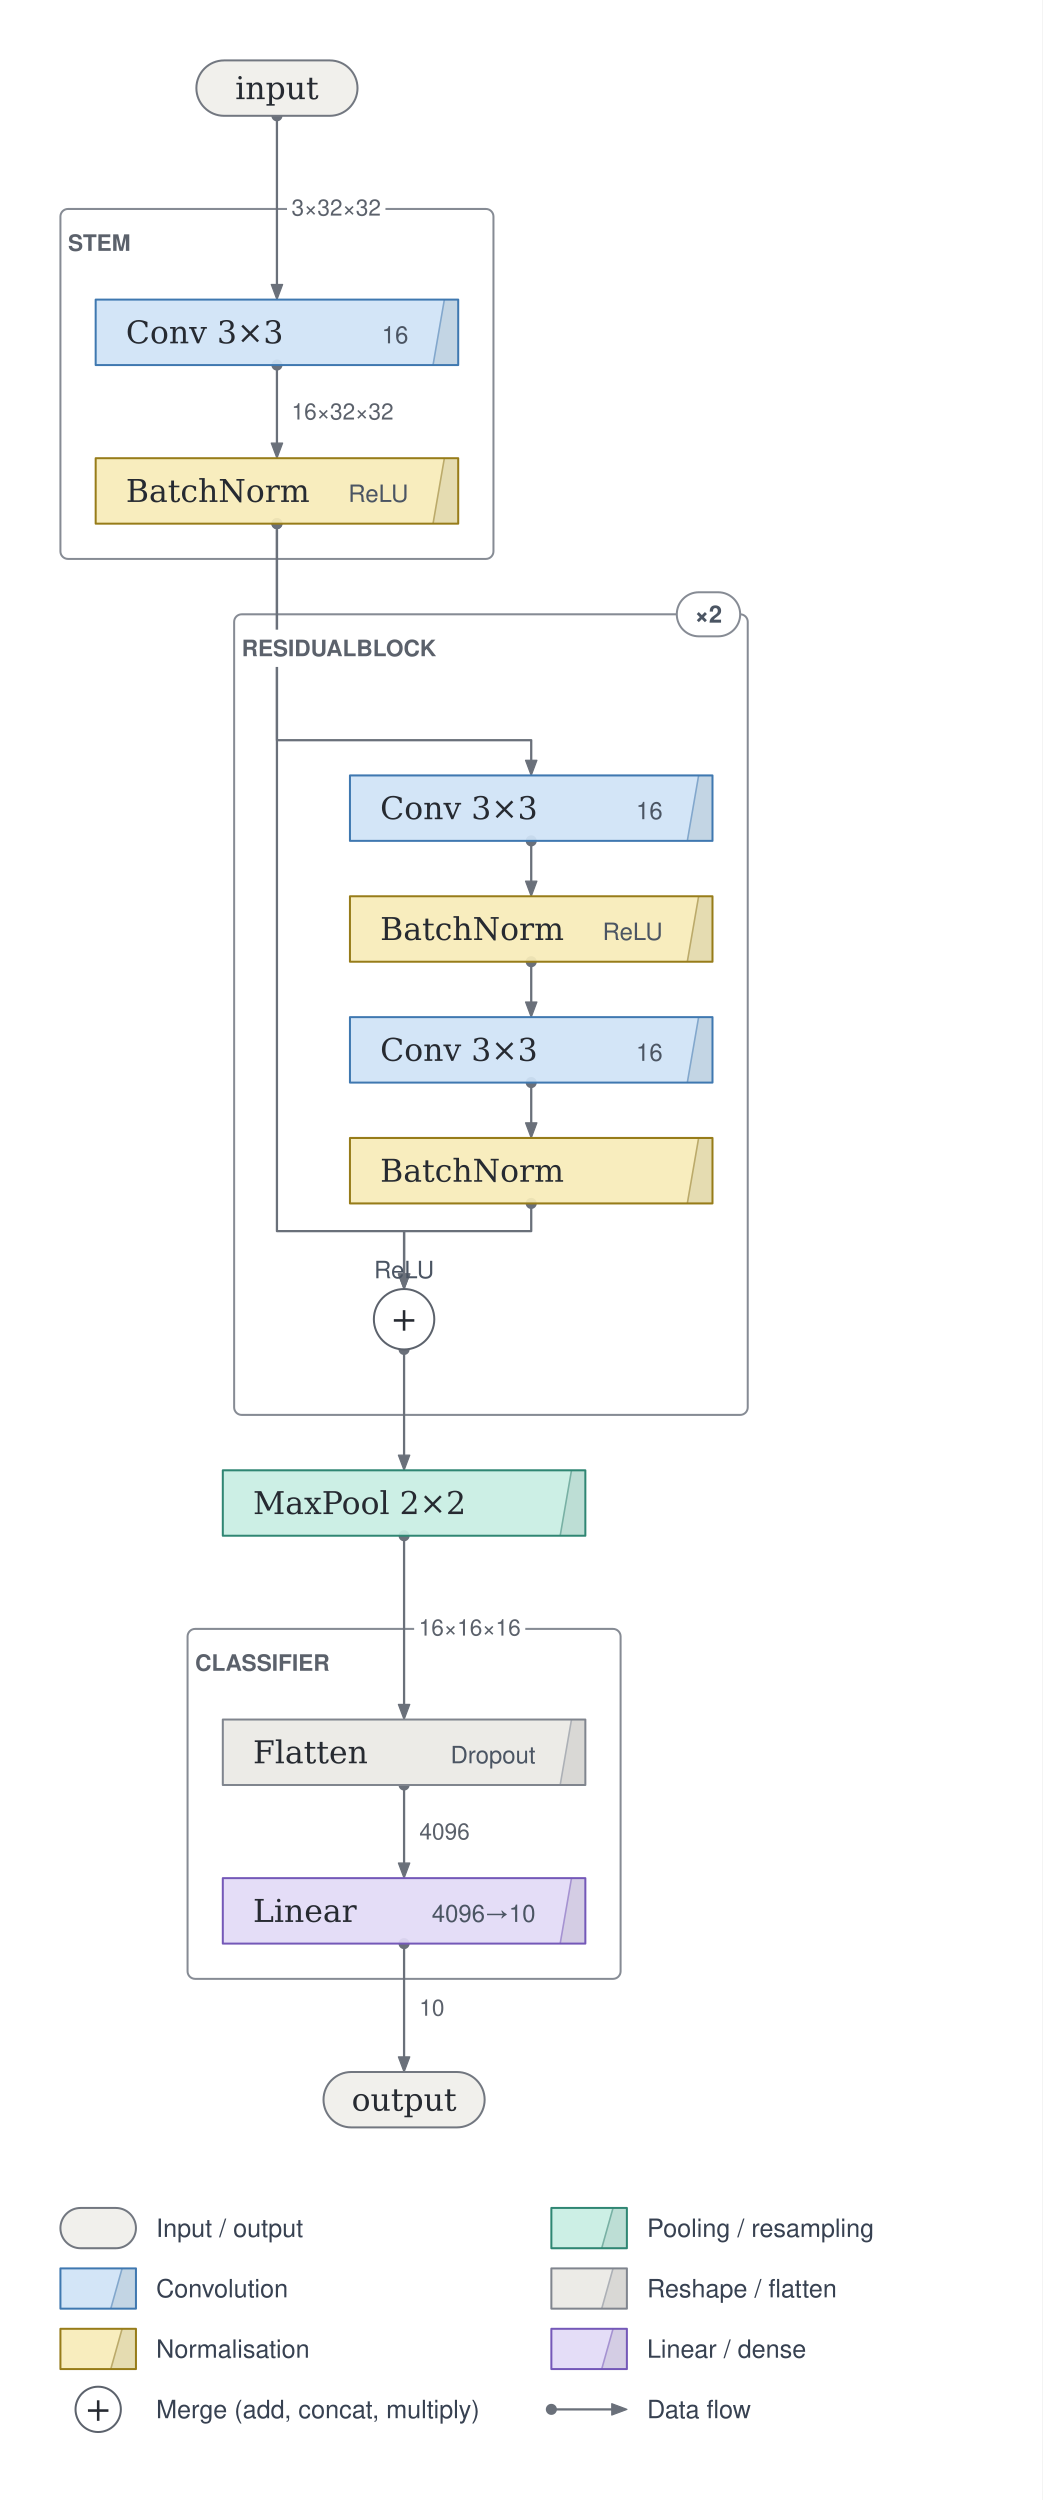
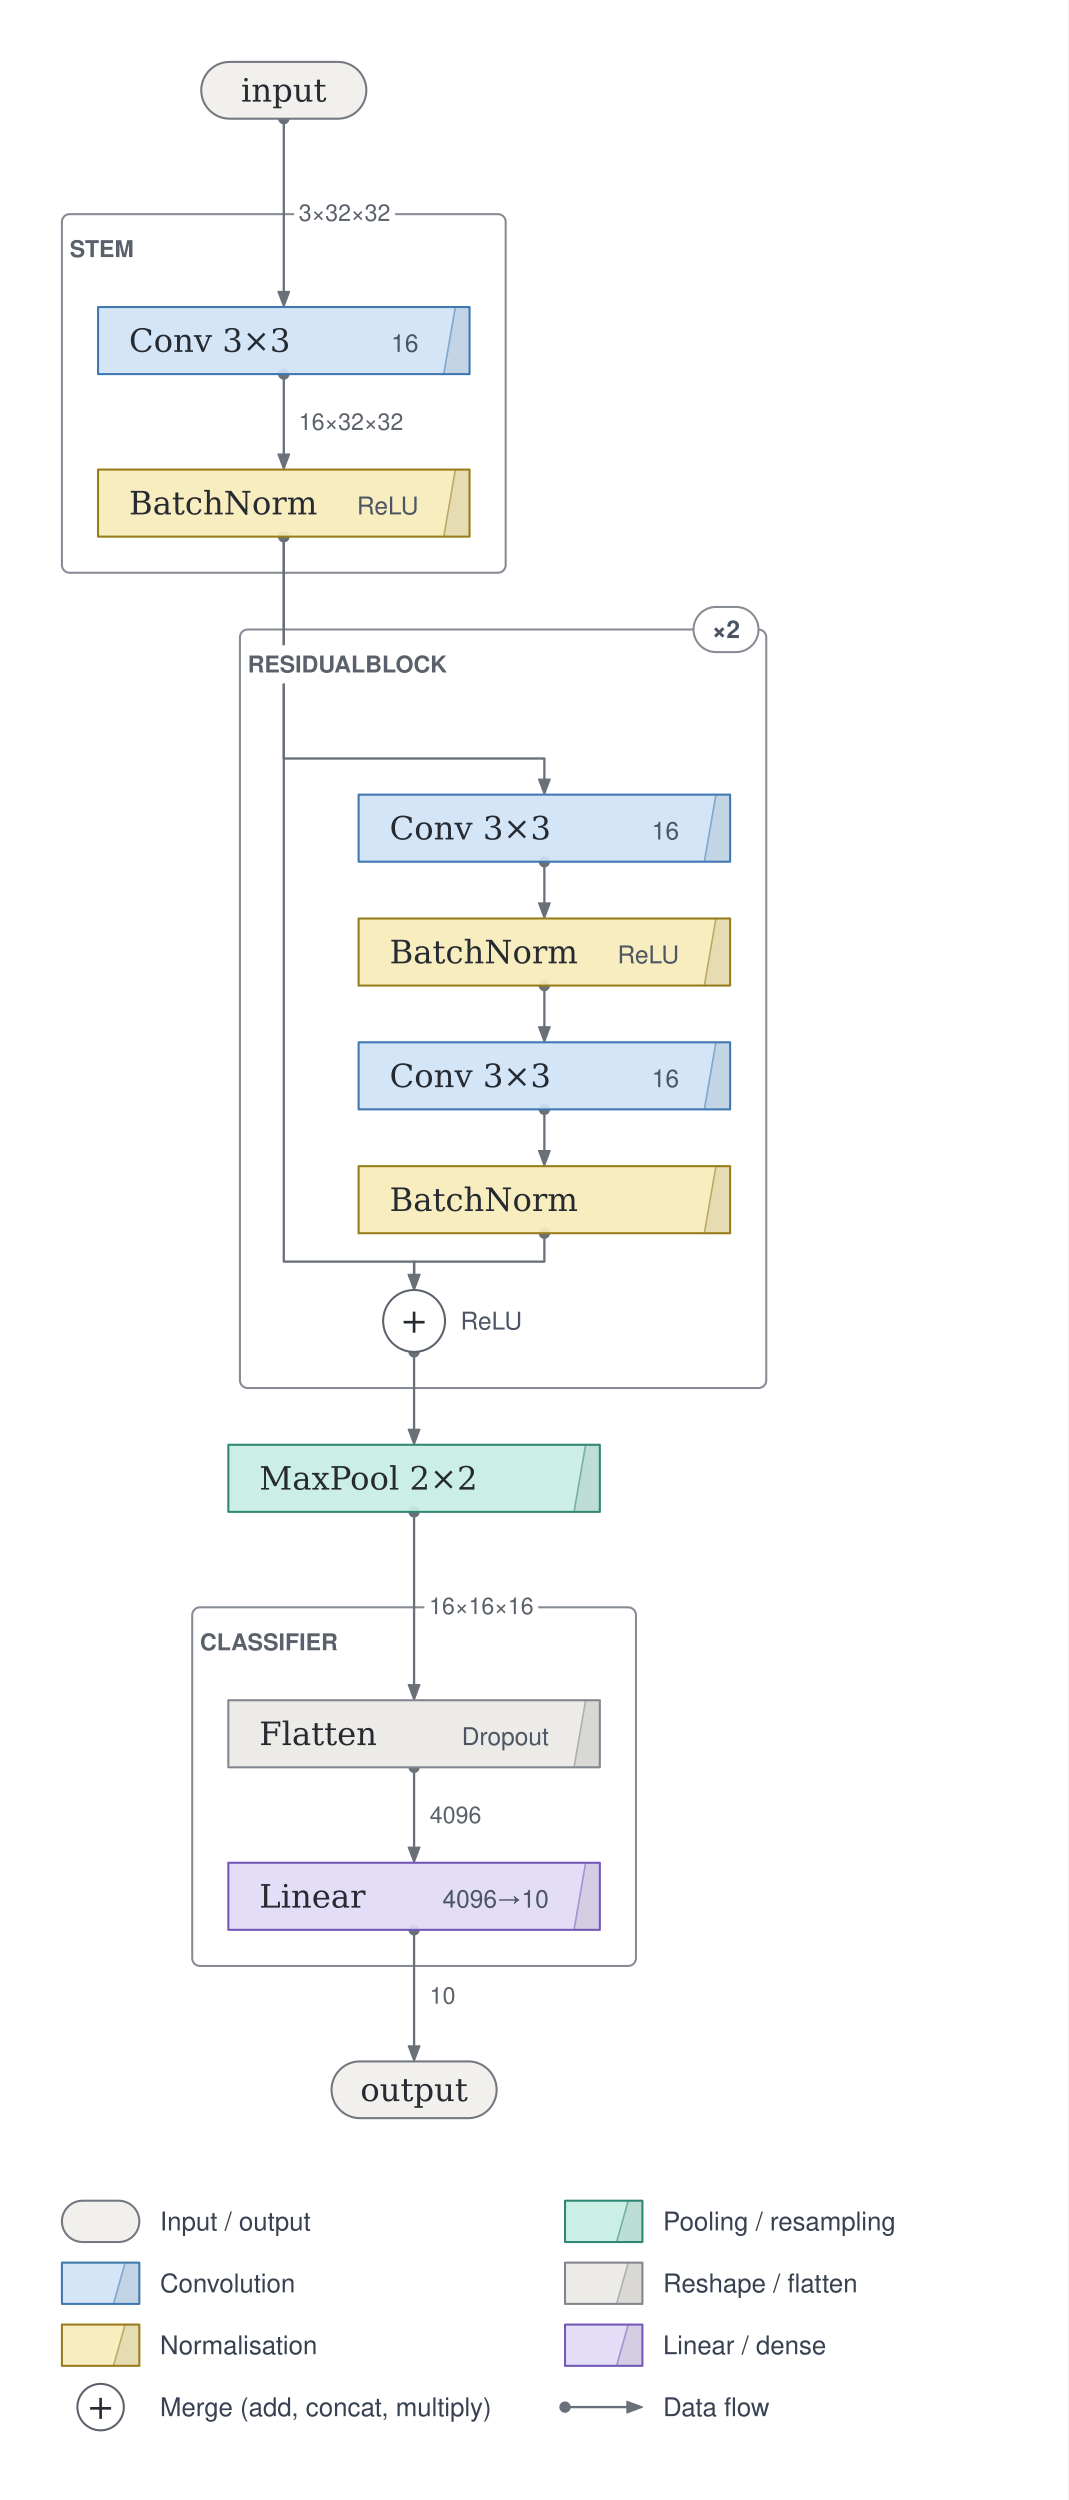
- <svg xmlns="http://www.w3.org/2000/svg" width="414" height="993" viewBox="0 0 414 993" role="img">
-   <rect x="0" y="0" width="414" height="993" fill="#ffffff" />
+ <svg xmlns="http://www.w3.org/2000/svg" width="414" height="969" viewBox="0 0 414 969" role="img">
+   <rect x="0" y="0" width="414" height="969" fill="#ffffff" />
  <g class="tg-groups">
    <g class="tg-group" data-id="stem">
      <rect x="24" y="83" width="172" height="139" rx="3" fill="#ffffff" fill-opacity="0" stroke="#868b94" stroke-width="0.8" stroke-linejoin="round" />
    </g>
    <g class="tg-group" data-id="blocks.0">
-       <rect x="93" y="244" width="204" height="318" rx="3" fill="#ffffff" fill-opacity="0" stroke="#868b94" stroke-width="0.8" stroke-linejoin="round" />
+       <rect x="93" y="244" width="204" height="294" rx="3" fill="#ffffff" fill-opacity="0" stroke="#868b94" stroke-width="0.8" stroke-linejoin="round" />
    </g>
    <g class="tg-group" data-id="classifier">
-       <rect x="74.5" y="647" width="172" height="139" rx="3" fill="#ffffff" fill-opacity="0" stroke="#868b94" stroke-width="0.8" stroke-linejoin="round" />
+       <rect x="74.5" y="623" width="172" height="139" rx="3" fill="#ffffff" fill-opacity="0" stroke="#868b94" stroke-width="0.8" stroke-linejoin="round" />
    </g>
  </g>
  <g class="tg-edges">
    <g class="tg-edge tg-edge-data">
      <polyline points="110,145 110,176.6" fill="none" stroke="#6a707a" stroke-width="0.9" stroke-linejoin="round" />
      <polygon points="110,182 107.75,176 112.25,176" fill="#6a707a" stroke="#6a707a" stroke-width="0.5" stroke-linejoin="round" />
      <circle cx="110" cy="145" r="2.2" fill="#6a707a" />
    </g>
    <g class="tg-edge tg-edge-data">
      <polyline points="211,334 211,350.6" fill="none" stroke="#6a707a" stroke-width="0.9" stroke-linejoin="round" />
      <polygon points="211,356 208.75,350 213.25,350" fill="#6a707a" stroke="#6a707a" stroke-width="0.5" stroke-linejoin="round" />
      <circle cx="211" cy="334" r="2.2" fill="#6a707a" />
    </g>
    <g class="tg-edge tg-edge-data">
      <polyline points="211,382 211,398.6" fill="none" stroke="#6a707a" stroke-width="0.9" stroke-linejoin="round" />
      <polygon points="211,404 208.75,398 213.25,398" fill="#6a707a" stroke="#6a707a" stroke-width="0.5" stroke-linejoin="round" />
      <circle cx="211" cy="382" r="2.2" fill="#6a707a" />
    </g>
    <g class="tg-edge tg-edge-data">
      <polyline points="211,430 211,446.6" fill="none" stroke="#6a707a" stroke-width="0.9" stroke-linejoin="round" />
      <polygon points="211,452 208.75,446 213.25,446" fill="#6a707a" stroke="#6a707a" stroke-width="0.5" stroke-linejoin="round" />
      <circle cx="211" cy="430" r="2.2" fill="#6a707a" />
    </g>
    <g class="tg-edge tg-edge-data">
-       <polyline points="211,478 211,489 160.5,489 160.5,506.6" fill="none" stroke="#6a707a" stroke-width="0.9" stroke-linejoin="round" />
-       <polygon points="160.5,512 158.25,506 162.75,506" fill="#6a707a" stroke="#6a707a" stroke-width="0.5" stroke-linejoin="round" />
+       <polyline points="211,478 211,489 160.5,489 160.5,494.6" fill="none" stroke="#6a707a" stroke-width="0.9" stroke-linejoin="round" />
+       <polygon points="160.5,500 158.25,494 162.75,494" fill="#6a707a" stroke="#6a707a" stroke-width="0.5" stroke-linejoin="round" />
      <circle cx="211" cy="478" r="2.2" fill="#6a707a" />
    </g>
    <g class="tg-edge tg-edge-data">
-       <polyline points="160.5,709 160.5,740.6" fill="none" stroke="#6a707a" stroke-width="0.9" stroke-linejoin="round" />
-       <polygon points="160.5,746 158.25,740 162.75,740" fill="#6a707a" stroke="#6a707a" stroke-width="0.5" stroke-linejoin="round" />
-       <circle cx="160.5" cy="709" r="2.2" fill="#6a707a" />
+       <polyline points="160.5,685 160.5,716.6" fill="none" stroke="#6a707a" stroke-width="0.9" stroke-linejoin="round" />
+       <polygon points="160.5,722 158.25,716 162.75,716" fill="#6a707a" stroke="#6a707a" stroke-width="0.5" stroke-linejoin="round" />
+       <circle cx="160.5" cy="685" r="2.2" fill="#6a707a" />
    </g>
    <g class="tg-edge tg-edge-data">
      <polyline points="110,46 110,113.6" fill="none" stroke="#6a707a" stroke-width="0.9" stroke-linejoin="round" />
      <polygon points="110,119 107.75,113 112.25,113" fill="#6a707a" stroke="#6a707a" stroke-width="0.5" stroke-linejoin="round" />
      <circle cx="110" cy="46" r="2.2" fill="#6a707a" />
    </g>
    <g class="tg-edge tg-edge-data">
      <polyline points="110,208 110,294 211,294 211,302.6" fill="none" stroke="#6a707a" stroke-width="0.9" stroke-linejoin="round" />
      <polygon points="211,308 208.75,302 213.25,302" fill="#6a707a" stroke="#6a707a" stroke-width="0.5" stroke-linejoin="round" />
      <circle cx="110" cy="208" r="2.2" fill="#6a707a" />
    </g>
    <g class="tg-edge tg-edge-data">
-       <polyline points="110,208 110,489 160.5,489 160.5,506.6" fill="none" stroke="#6a707a" stroke-width="0.9" stroke-linejoin="round" />
-       <polygon points="160.5,512 158.25,506 162.75,506" fill="#6a707a" stroke="#6a707a" stroke-width="0.5" stroke-linejoin="round" />
+       <polyline points="110,208 110,489 160.5,489 160.5,494.6" fill="none" stroke="#6a707a" stroke-width="0.9" stroke-linejoin="round" />
+       <polygon points="160.5,500 158.25,494 162.75,494" fill="#6a707a" stroke="#6a707a" stroke-width="0.5" stroke-linejoin="round" />
      <circle cx="110" cy="208" r="2.2" fill="#6a707a" />
    </g>
    <g class="tg-edge tg-edge-data">
-       <polyline points="160.5,536 160.5,548 160.5,562 160.5,578.6" fill="none" stroke="#6a707a" stroke-width="0.9" stroke-linejoin="round" />
-       <polygon points="160.5,584 158.25,578 162.75,578" fill="#6a707a" stroke="#6a707a" stroke-width="0.5" stroke-linejoin="round" />
-       <circle cx="160.5" cy="536" r="2.2" fill="#6a707a" />
-     </g>
-     <g class="tg-edge tg-edge-data">
-       <polyline points="160.5,610 160.5,677.6" fill="none" stroke="#6a707a" stroke-width="0.9" stroke-linejoin="round" />
-       <polygon points="160.5,683 158.25,677 162.75,677" fill="#6a707a" stroke="#6a707a" stroke-width="0.5" stroke-linejoin="round" />
-       <circle cx="160.5" cy="610" r="2.2" fill="#6a707a" />
-     </g>
-     <g class="tg-edge tg-edge-data">
-       <polyline points="160.5,772 160.5,817.6" fill="none" stroke="#6a707a" stroke-width="0.9" stroke-linejoin="round" />
-       <polygon points="160.5,823 158.25,817 162.75,817" fill="#6a707a" stroke="#6a707a" stroke-width="0.5" stroke-linejoin="round" />
-       <circle cx="160.5" cy="772" r="2.2" fill="#6a707a" />
-     </g>
-     <g class="tg-edge tg-edge-data">
-       <polyline points="219,957 243.6,957" fill="none" stroke="#6a707a" stroke-width="0.9" stroke-linejoin="round" />
-       <polygon points="249,957 243,959.25 243,954.75" fill="#6a707a" stroke="#6a707a" stroke-width="0.5" stroke-linejoin="round" />
-       <circle cx="219" cy="957" r="2.2" fill="#6a707a" />
+       <polyline points="160.5,524 160.5,538 160.5,554.6" fill="none" stroke="#6a707a" stroke-width="0.9" stroke-linejoin="round" />
+       <polygon points="160.5,560 158.25,554 162.75,554" fill="#6a707a" stroke="#6a707a" stroke-width="0.5" stroke-linejoin="round" />
+       <circle cx="160.5" cy="524" r="2.2" fill="#6a707a" />
+     </g>
+     <g class="tg-edge tg-edge-data">
+       <polyline points="160.5,586 160.5,653.6" fill="none" stroke="#6a707a" stroke-width="0.9" stroke-linejoin="round" />
+       <polygon points="160.5,659 158.25,653 162.75,653" fill="#6a707a" stroke="#6a707a" stroke-width="0.5" stroke-linejoin="round" />
+       <circle cx="160.5" cy="586" r="2.2" fill="#6a707a" />
+     </g>
+     <g class="tg-edge tg-edge-data">
+       <polyline points="160.5,748 160.5,793.6" fill="none" stroke="#6a707a" stroke-width="0.9" stroke-linejoin="round" />
+       <polygon points="160.5,799 158.25,793 162.75,793" fill="#6a707a" stroke="#6a707a" stroke-width="0.5" stroke-linejoin="round" />
+       <circle cx="160.5" cy="748" r="2.2" fill="#6a707a" />
+     </g>
+     <g class="tg-edge tg-edge-data">
+       <polyline points="219,933 243.6,933" fill="none" stroke="#6a707a" stroke-width="0.9" stroke-linejoin="round" />
+       <polygon points="249,933 243,935.25 243,930.75" fill="#6a707a" stroke="#6a707a" stroke-width="0.5" stroke-linejoin="round" />
+       <circle cx="219" cy="933" r="2.2" fill="#6a707a" />
    </g>
  </g>
  <g class="tg-nodes">
    <g class="tg-node tg-io" data-id="n0">
      <rect x="78" y="24" width="64" height="22" rx="11" fill="#f1f0ec" stroke="#727780" stroke-width="0.8" stroke-linejoin="round" />
      <text x="110" y="39.38" font-family="'Source Serif 4', 'Source Serif Pro', 'Georgia', 'Libertinus Serif', 'DejaVu Serif', serif" font-size="12.5" text-anchor="middle" fill="#262a31">input</text>
    </g>
    <g class="tg-node tg-conv" data-id="n1">
      <polygon points="38,119 176.5,119 172,145 38,145" fill="#cfe3f6" fill-opacity="0.92" />
      <polygon points="176.5,119 182,119 182,145 172,145" fill="#bed1e2" fill-opacity="0.92" />
      <polyline points="176.5,119 172,145" fill="none" stroke="#82a7cc" stroke-width="0.64" stroke-linejoin="round" />
      <rect x="38" y="119" width="144" height="26" fill="none" stroke="#3f78b0" stroke-width="0.8" stroke-linejoin="round" />
      <text x="50" y="136.38" font-family="'Source Serif 4', 'Source Serif Pro', 'Georgia', 'Libertinus Serif', 'DejaVu Serif', serif" font-size="12.5" fill="#262a31">Conv 3×3</text>
      <text x="162.2" y="136.38" font-family="'Avenir Next', 'Helvetica Neue', 'Helvetica', 'Arial', 'DejaVu Sans', sans-serif" font-size="9.5" text-anchor="end" fill="#4b5563">16</text>
    </g>
    <g class="tg-node tg-norm" data-id="n2">
      <polygon points="38,182 176.5,182 172,208 38,208" fill="#f7ecb9" fill-opacity="0.92" />
      <polygon points="176.5,182 182,182 182,208 172,208" fill="#e3d9aa" fill-opacity="0.92" />
      <polyline points="176.5,182 172,208" fill="none" stroke="#bbaa6a" stroke-width="0.64" stroke-linejoin="round" />
      <rect x="38" y="182" width="144" height="26" fill="none" stroke="#977c19" stroke-width="0.8" stroke-linejoin="round" />
      <text x="50" y="199.38" font-family="'Source Serif 4', 'Source Serif Pro', 'Georgia', 'Libertinus Serif', 'DejaVu Serif', serif" font-size="12.5" fill="#262a31">BatchNorm</text>
      <text x="162.2" y="199.38" font-family="'Avenir Next', 'Helvetica Neue', 'Helvetica', 'Arial', 'DejaVu Sans', sans-serif" font-size="9.5" text-anchor="end" fill="#4b5563">ReLU</text>
    </g>
    <g class="tg-node tg-conv" data-id="n4">
      <polygon points="139,308 277.5,308 273,334 139,334" fill="#cfe3f6" fill-opacity="0.92" />
      <polygon points="277.5,308 283,308 283,334 273,334" fill="#bed1e2" fill-opacity="0.92" />
      <polyline points="277.5,308 273,334" fill="none" stroke="#82a7cc" stroke-width="0.64" stroke-linejoin="round" />
      <rect x="139" y="308" width="144" height="26" fill="none" stroke="#3f78b0" stroke-width="0.8" stroke-linejoin="round" />
      <text x="151" y="325.38" font-family="'Source Serif 4', 'Source Serif Pro', 'Georgia', 'Libertinus Serif', 'DejaVu Serif', serif" font-size="12.5" fill="#262a31">Conv 3×3</text>
      <text x="263.2" y="325.38" font-family="'Avenir Next', 'Helvetica Neue', 'Helvetica', 'Arial', 'DejaVu Sans', sans-serif" font-size="9.5" text-anchor="end" fill="#4b5563">16</text>
    </g>
    <g class="tg-node tg-norm" data-id="n5">
      <polygon points="139,356 277.5,356 273,382 139,382" fill="#f7ecb9" fill-opacity="0.92" />
      <polygon points="277.5,356 283,356 283,382 273,382" fill="#e3d9aa" fill-opacity="0.92" />
      <polyline points="277.5,356 273,382" fill="none" stroke="#bbaa6a" stroke-width="0.64" stroke-linejoin="round" />
      <rect x="139" y="356" width="144" height="26" fill="none" stroke="#977c19" stroke-width="0.8" stroke-linejoin="round" />
      <text x="151" y="373.38" font-family="'Source Serif 4', 'Source Serif Pro', 'Georgia', 'Libertinus Serif', 'DejaVu Serif', serif" font-size="12.5" fill="#262a31">BatchNorm</text>
      <text x="263.2" y="373.38" font-family="'Avenir Next', 'Helvetica Neue', 'Helvetica', 'Arial', 'DejaVu Sans', sans-serif" font-size="9.5" text-anchor="end" fill="#4b5563">ReLU</text>
    </g>
    <g class="tg-node tg-conv" data-id="n7">
      <polygon points="139,404 277.5,404 273,430 139,430" fill="#cfe3f6" fill-opacity="0.92" />
      <polygon points="277.5,404 283,404 283,430 273,430" fill="#bed1e2" fill-opacity="0.92" />
      <polyline points="277.5,404 273,430" fill="none" stroke="#82a7cc" stroke-width="0.64" stroke-linejoin="round" />
      <rect x="139" y="404" width="144" height="26" fill="none" stroke="#3f78b0" stroke-width="0.8" stroke-linejoin="round" />
      <text x="151" y="421.38" font-family="'Source Serif 4', 'Source Serif Pro', 'Georgia', 'Libertinus Serif', 'DejaVu Serif', serif" font-size="12.5" fill="#262a31">Conv 3×3</text>
      <text x="263.2" y="421.38" font-family="'Avenir Next', 'Helvetica Neue', 'Helvetica', 'Arial', 'DejaVu Sans', sans-serif" font-size="9.5" text-anchor="end" fill="#4b5563">16</text>
    </g>
    <g class="tg-node tg-norm" data-id="n8">
      <polygon points="139,452 277.5,452 273,478 139,478" fill="#f7ecb9" fill-opacity="0.92" />
      <polygon points="277.5,452 283,452 283,478 273,478" fill="#e3d9aa" fill-opacity="0.92" />
      <polyline points="277.5,452 273,478" fill="none" stroke="#bbaa6a" stroke-width="0.64" stroke-linejoin="round" />
      <rect x="139" y="452" width="144" height="26" fill="none" stroke="#977c19" stroke-width="0.8" stroke-linejoin="round" />
      <text x="151" y="469.38" font-family="'Source Serif 4', 'Source Serif Pro', 'Georgia', 'Libertinus Serif', 'DejaVu Serif', serif" font-size="12.5" fill="#262a31">BatchNorm</text>
    </g>
    <g class="tg-node tg-merge" data-id="n9">
-       <circle cx="160.5" cy="524" r="12" fill="#ffffff" stroke="#5c626c" stroke-width="0.8" stroke-linejoin="round" />
-       <text x="160.5" y="528.55" font-family="'Source Serif 4', 'Source Serif Pro', 'Georgia', 'Libertinus Serif', 'DejaVu Serif', serif" font-size="13" text-anchor="middle" fill="#262a31">+</text>
-       <text x="160.5" y="507.72" font-family="'Avenir Next', 'Helvetica Neue', 'Helvetica', 'Arial', 'DejaVu Sans', sans-serif" font-size="9.5" text-anchor="middle" fill="#4b5563">ReLU</text>
+       <circle cx="160.5" cy="512" r="12" fill="#ffffff" stroke="#5c626c" stroke-width="0.8" stroke-linejoin="round" />
+       <text x="160.5" y="516.55" font-family="'Source Serif 4', 'Source Serif Pro', 'Georgia', 'Libertinus Serif', 'DejaVu Serif', serif" font-size="13" text-anchor="middle" fill="#262a31">+</text>
+       <text x="178.5" y="515.33" font-family="'Avenir Next', 'Helvetica Neue', 'Helvetica', 'Arial', 'DejaVu Sans', sans-serif" font-size="9.5" fill="#4b5563">ReLU</text>
    </g>
    <g class="tg-node tg-resample" data-id="n18">
-       <polygon points="88.5,584 227,584 222.5,610 88.5,610" fill="#c8eee3" fill-opacity="0.92" />
-       <polygon points="227,584 232.5,584 232.5,610 222.5,610" fill="#b8dbd1" fill-opacity="0.92" />
-       <polyline points="227,584 222.5,610" fill="none" stroke="#78b0a4" stroke-width="0.64" stroke-linejoin="round" />
-       <rect x="88.5" y="584" width="144" height="26" fill="none" stroke="#2f8673" stroke-width="0.8" stroke-linejoin="round" />
-       <text x="100.5" y="601.38" font-family="'Source Serif 4', 'Source Serif Pro', 'Georgia', 'Libertinus Serif', 'DejaVu Serif', serif" font-size="12.5" fill="#262a31">MaxPool 2×2</text>
+       <polygon points="88.5,560 227,560 222.5,586 88.5,586" fill="#c8eee3" fill-opacity="0.92" />
+       <polygon points="227,560 232.5,560 232.5,586 222.5,586" fill="#b8dbd1" fill-opacity="0.92" />
+       <polyline points="227,560 222.5,586" fill="none" stroke="#78b0a4" stroke-width="0.64" stroke-linejoin="round" />
+       <rect x="88.5" y="560" width="144" height="26" fill="none" stroke="#2f8673" stroke-width="0.8" stroke-linejoin="round" />
+       <text x="100.5" y="577.38" font-family="'Source Serif 4', 'Source Serif Pro', 'Georgia', 'Libertinus Serif', 'DejaVu Serif', serif" font-size="12.5" fill="#262a31">MaxPool 2×2</text>
    </g>
    <g class="tg-node tg-reshape" data-id="n19">
-       <polygon points="88.5,683 227,683 222.5,709 88.5,709" fill="#ecebe7" />
-       <polygon points="227,683 232.5,683 232.5,709 222.5,709" fill="#d9d8d5" />
-       <polyline points="227,683 222.5,709" fill="none" stroke="#acb0b6" stroke-width="0.64" stroke-linejoin="round" />
-       <rect x="88.5" y="683" width="144" height="26" fill="none" stroke="#80858e" stroke-width="0.8" stroke-linejoin="round" />
-       <text x="100.5" y="700.38" font-family="'Source Serif 4', 'Source Serif Pro', 'Georgia', 'Libertinus Serif', 'DejaVu Serif', serif" font-size="12.5" fill="#262a31">Flatten</text>
-       <text x="212.7" y="700.38" font-family="'Avenir Next', 'Helvetica Neue', 'Helvetica', 'Arial', 'DejaVu Sans', sans-serif" font-size="9.5" text-anchor="end" fill="#4b5563">Dropout</text>
+       <polygon points="88.5,659 227,659 222.5,685 88.5,685" fill="#ecebe7" />
+       <polygon points="227,659 232.5,659 232.5,685 222.5,685" fill="#d9d8d5" />
+       <polyline points="227,659 222.5,685" fill="none" stroke="#acb0b6" stroke-width="0.64" stroke-linejoin="round" />
+       <rect x="88.5" y="659" width="144" height="26" fill="none" stroke="#80858e" stroke-width="0.8" stroke-linejoin="round" />
+       <text x="100.5" y="676.38" font-family="'Source Serif 4', 'Source Serif Pro', 'Georgia', 'Libertinus Serif', 'DejaVu Serif', serif" font-size="12.5" fill="#262a31">Flatten</text>
+       <text x="212.7" y="676.38" font-family="'Avenir Next', 'Helvetica Neue', 'Helvetica', 'Arial', 'DejaVu Sans', sans-serif" font-size="9.5" text-anchor="end" fill="#4b5563">Dropout</text>
    </g>
    <g class="tg-node tg-linear" data-id="n21">
-       <polygon points="88.5,746 227,746 222.5,772 88.5,772" fill="#e2daf6" fill-opacity="0.92" />
-       <polygon points="227,746 232.5,746 232.5,772 222.5,772" fill="#d0c9e2" fill-opacity="0.92" />
-       <polyline points="227,746 222.5,772" fill="none" stroke="#a592d1" stroke-width="0.64" stroke-linejoin="round" />
-       <rect x="88.5" y="746" width="144" height="26" fill="none" stroke="#7458b8" stroke-width="0.8" stroke-linejoin="round" />
-       <text x="100.5" y="763.38" font-family="'Source Serif 4', 'Source Serif Pro', 'Georgia', 'Libertinus Serif', 'DejaVu Serif', serif" font-size="12.5" fill="#262a31">Linear</text>
-       <text x="212.7" y="763.38" font-family="'Avenir Next', 'Helvetica Neue', 'Helvetica', 'Arial', 'DejaVu Sans', sans-serif" font-size="9.5" text-anchor="end" fill="#4b5563">4096→10</text>
+       <polygon points="88.5,722 227,722 222.5,748 88.5,748" fill="#e2daf6" fill-opacity="0.92" />
+       <polygon points="227,722 232.5,722 232.5,748 222.5,748" fill="#d0c9e2" fill-opacity="0.92" />
+       <polyline points="227,722 222.5,748" fill="none" stroke="#a592d1" stroke-width="0.64" stroke-linejoin="round" />
+       <rect x="88.5" y="722" width="144" height="26" fill="none" stroke="#7458b8" stroke-width="0.8" stroke-linejoin="round" />
+       <text x="100.5" y="739.38" font-family="'Source Serif 4', 'Source Serif Pro', 'Georgia', 'Libertinus Serif', 'DejaVu Serif', serif" font-size="12.5" fill="#262a31">Linear</text>
+       <text x="212.7" y="739.38" font-family="'Avenir Next', 'Helvetica Neue', 'Helvetica', 'Arial', 'DejaVu Sans', sans-serif" font-size="9.5" text-anchor="end" fill="#4b5563">4096→10</text>
    </g>
    <g class="tg-node tg-io" data-id="n22">
-       <rect x="128.5" y="823" width="64" height="22" rx="11" fill="#f1f0ec" stroke="#727780" stroke-width="0.8" stroke-linejoin="round" />
-       <text x="160.5" y="838.38" font-family="'Source Serif 4', 'Source Serif Pro', 'Georgia', 'Libertinus Serif', 'DejaVu Serif', serif" font-size="12.5" text-anchor="middle" fill="#262a31">output</text>
+       <rect x="128.5" y="799" width="64" height="22" rx="11" fill="#f1f0ec" stroke="#727780" stroke-width="0.8" stroke-linejoin="round" />
+       <text x="160.5" y="814.38" font-family="'Source Serif 4', 'Source Serif Pro', 'Georgia', 'Libertinus Serif', 'DejaVu Serif', serif" font-size="12.5" text-anchor="middle" fill="#262a31">output</text>
    </g>
    <g class="tg-node tg-io" data-id="legend:0:io">
-       <rect x="24" y="877" width="30" height="16" rx="8" fill="#f1f0ec" stroke="#727780" stroke-width="0.8" stroke-linejoin="round" />
+       <rect x="24" y="853" width="30" height="16" rx="8" fill="#f1f0ec" stroke="#727780" stroke-width="0.8" stroke-linejoin="round" />
    </g>
    <g class="tg-node tg-conv" data-id="legend:1:conv">
-       <polygon points="24,901 48.5,901 44,917 24,917" fill="#cfe3f6" fill-opacity="0.92" />
-       <polygon points="48.5,901 54,901 54,917 44,917" fill="#bed1e2" fill-opacity="0.92" />
-       <polyline points="48.5,901 44,917" fill="none" stroke="#82a7cc" stroke-width="0.64" stroke-linejoin="round" />
-       <rect x="24" y="901" width="30" height="16" fill="none" stroke="#3f78b0" stroke-width="0.8" stroke-linejoin="round" />
+       <polygon points="24,877 48.5,877 44,893 24,893" fill="#cfe3f6" fill-opacity="0.92" />
+       <polygon points="48.5,877 54,877 54,893 44,893" fill="#bed1e2" fill-opacity="0.92" />
+       <polyline points="48.5,877 44,893" fill="none" stroke="#82a7cc" stroke-width="0.64" stroke-linejoin="round" />
+       <rect x="24" y="877" width="30" height="16" fill="none" stroke="#3f78b0" stroke-width="0.8" stroke-linejoin="round" />
    </g>
    <g class="tg-node tg-norm" data-id="legend:2:norm">
-       <polygon points="24,925 48.5,925 44,941 24,941" fill="#f7ecb9" fill-opacity="0.92" />
-       <polygon points="48.5,925 54,925 54,941 44,941" fill="#e3d9aa" fill-opacity="0.92" />
-       <polyline points="48.5,925 44,941" fill="none" stroke="#bbaa6a" stroke-width="0.64" stroke-linejoin="round" />
-       <rect x="24" y="925" width="30" height="16" fill="none" stroke="#977c19" stroke-width="0.8" stroke-linejoin="round" />
+       <polygon points="24,901 48.5,901 44,917 24,917" fill="#f7ecb9" fill-opacity="0.92" />
+       <polygon points="48.5,901 54,901 54,917 44,917" fill="#e3d9aa" fill-opacity="0.92" />
+       <polyline points="48.5,901 44,917" fill="none" stroke="#bbaa6a" stroke-width="0.64" stroke-linejoin="round" />
+       <rect x="24" y="901" width="30" height="16" fill="none" stroke="#977c19" stroke-width="0.8" stroke-linejoin="round" />
    </g>
    <g class="tg-node tg-merge" data-id="legend:3:merge">
-       <circle cx="39" cy="957" r="9" fill="#ffffff" stroke="#5c626c" stroke-width="0.8" stroke-linejoin="round" />
-       <text x="39" y="961.55" font-family="'Source Serif 4', 'Source Serif Pro', 'Georgia', 'Libertinus Serif', 'DejaVu Serif', serif" font-size="13" text-anchor="middle" fill="#262a31">+</text>
+       <circle cx="39" cy="933" r="9" fill="#ffffff" stroke="#5c626c" stroke-width="0.8" stroke-linejoin="round" />
+       <text x="39" y="937.55" font-family="'Source Serif 4', 'Source Serif Pro', 'Georgia', 'Libertinus Serif', 'DejaVu Serif', serif" font-size="13" text-anchor="middle" fill="#262a31">+</text>
    </g>
    <g class="tg-node tg-resample" data-id="legend:4:resample">
-       <polygon points="219,877 243.5,877 239,893 219,893" fill="#c8eee3" fill-opacity="0.92" />
-       <polygon points="243.5,877 249,877 249,893 239,893" fill="#b8dbd1" fill-opacity="0.92" />
-       <polyline points="243.5,877 239,893" fill="none" stroke="#78b0a4" stroke-width="0.64" stroke-linejoin="round" />
-       <rect x="219" y="877" width="30" height="16" fill="none" stroke="#2f8673" stroke-width="0.8" stroke-linejoin="round" />
+       <polygon points="219,853 243.5,853 239,869 219,869" fill="#c8eee3" fill-opacity="0.92" />
+       <polygon points="243.5,853 249,853 249,869 239,869" fill="#b8dbd1" fill-opacity="0.92" />
+       <polyline points="243.5,853 239,869" fill="none" stroke="#78b0a4" stroke-width="0.64" stroke-linejoin="round" />
+       <rect x="219" y="853" width="30" height="16" fill="none" stroke="#2f8673" stroke-width="0.8" stroke-linejoin="round" />
    </g>
    <g class="tg-node tg-reshape" data-id="legend:5:reshape">
-       <polygon points="219,901 243.5,901 239,917 219,917" fill="#ecebe7" />
-       <polygon points="243.5,901 249,901 249,917 239,917" fill="#d9d8d5" />
-       <polyline points="243.5,901 239,917" fill="none" stroke="#acb0b6" stroke-width="0.64" stroke-linejoin="round" />
-       <rect x="219" y="901" width="30" height="16" fill="none" stroke="#80858e" stroke-width="0.8" stroke-linejoin="round" />
+       <polygon points="219,877 243.5,877 239,893 219,893" fill="#ecebe7" />
+       <polygon points="243.5,877 249,877 249,893 239,893" fill="#d9d8d5" />
+       <polyline points="243.5,877 239,893" fill="none" stroke="#acb0b6" stroke-width="0.64" stroke-linejoin="round" />
+       <rect x="219" y="877" width="30" height="16" fill="none" stroke="#80858e" stroke-width="0.8" stroke-linejoin="round" />
    </g>
    <g class="tg-node tg-linear" data-id="legend:6:linear">
-       <polygon points="219,925 243.5,925 239,941 219,941" fill="#e2daf6" fill-opacity="0.92" />
-       <polygon points="243.5,925 249,925 249,941 239,941" fill="#d0c9e2" fill-opacity="0.92" />
-       <polyline points="243.5,925 239,941" fill="none" stroke="#a592d1" stroke-width="0.64" stroke-linejoin="round" />
-       <rect x="219" y="925" width="30" height="16" fill="none" stroke="#7458b8" stroke-width="0.8" stroke-linejoin="round" />
+       <polygon points="219,901 243.5,901 239,917 219,917" fill="#e2daf6" fill-opacity="0.92" />
+       <polygon points="243.5,901 249,901 249,917 239,917" fill="#d0c9e2" fill-opacity="0.92" />
+       <polyline points="243.5,901 239,917" fill="none" stroke="#a592d1" stroke-width="0.64" stroke-linejoin="round" />
+       <rect x="219" y="901" width="30" height="16" fill="none" stroke="#7458b8" stroke-width="0.8" stroke-linejoin="round" />
    </g>
  </g>
  <g class="tg-labels">
    <rect x="25" y="89.1" width="31.57" height="14.8" rx="2" fill="#ffffff" />
    <text x="27" y="99.65" font-family="'Avenir Next', 'Helvetica Neue', 'Helvetica', 'Arial', 'DejaVu Sans', sans-serif" font-size="9" font-weight="600" fill="#5b616b">STEM</text>
    <rect x="94" y="250.1" width="84.71" height="14.8" rx="2" fill="#ffffff" />
    <text x="96" y="260.65" font-family="'Avenir Next', 'Helvetica Neue', 'Helvetica', 'Arial', 'DejaVu Sans', sans-serif" font-size="9" font-weight="600" fill="#5b616b">RESIDUALBLOCK</text>
    <rect x="268.82" y="235.25" width="25.18" height="17.5" rx="8.75" fill="#ffffff" stroke="#868b94" stroke-width="0.8" stroke-linejoin="round" />
    <text x="281.41" y="247.32" font-family="'Avenir Next', 'Helvetica Neue', 'Helvetica', 'Arial', 'DejaVu Sans', sans-serif" font-size="9.5" font-weight="600" text-anchor="middle" fill="#4b5563">×2</text>
-     <rect x="75.5" y="653.1" width="61.62" height="14.8" rx="2" fill="#ffffff" />
-     <text x="77.5" y="663.65" font-family="'Avenir Next', 'Helvetica Neue', 'Helvetica', 'Arial', 'DejaVu Sans', sans-serif" font-size="9" font-weight="600" fill="#5b616b">CLASSIFIER</text>
+     <rect x="75.5" y="629.1" width="61.62" height="14.8" rx="2" fill="#ffffff" />
+     <text x="77.5" y="639.65" font-family="'Avenir Next', 'Helvetica Neue', 'Helvetica', 'Arial', 'DejaVu Sans', sans-serif" font-size="9" font-weight="600" fill="#5b616b">CLASSIFIER</text>
    <rect x="114" y="156.1" width="44.14" height="14.8" rx="2" fill="#ffffff" />
    <text x="136.07" y="166.65" font-family="'Avenir Next', 'Helvetica Neue', 'Helvetica', 'Arial', 'DejaVu Sans', sans-serif" font-size="9" text-anchor="middle" fill="#5b616b">16×32×32</text>
-     <rect x="164.5" y="720.1" width="24.16" height="14.8" rx="2" fill="#ffffff" />
-     <text x="176.58" y="730.65" font-family="'Avenir Next', 'Helvetica Neue', 'Helvetica', 'Arial', 'DejaVu Sans', sans-serif" font-size="9" text-anchor="middle" fill="#5b616b">4096</text>
+     <rect x="164.5" y="696.1" width="24.16" height="14.8" rx="2" fill="#ffffff" />
+     <text x="176.58" y="706.65" font-family="'Avenir Next', 'Helvetica Neue', 'Helvetica', 'Arial', 'DejaVu Sans', sans-serif" font-size="9" text-anchor="middle" fill="#5b616b">4096</text>
    <rect x="114" y="75.1" width="39.1" height="14.8" rx="2" fill="#ffffff" />
    <text x="133.55" y="85.65" font-family="'Avenir Next', 'Helvetica Neue', 'Helvetica', 'Arial', 'DejaVu Sans', sans-serif" font-size="9" text-anchor="middle" fill="#5b616b">3×32×32</text>
-     <rect x="164.5" y="639.1" width="44.14" height="14.8" rx="2" fill="#ffffff" />
-     <text x="186.57" y="649.65" font-family="'Avenir Next', 'Helvetica Neue', 'Helvetica', 'Arial', 'DejaVu Sans', sans-serif" font-size="9" text-anchor="middle" fill="#5b616b">16×16×16</text>
-     <rect x="164.5" y="790.1" width="14.08" height="14.8" rx="2" fill="#ffffff" />
-     <text x="171.54" y="800.65" font-family="'Avenir Next', 'Helvetica Neue', 'Helvetica', 'Arial', 'DejaVu Sans', sans-serif" font-size="9" text-anchor="middle" fill="#5b616b">10</text>
-     <text x="62" y="888.5" font-family="'Avenir Next', 'Helvetica Neue', 'Helvetica', 'Arial', 'DejaVu Sans', sans-serif" font-size="10" fill="#374151">Input / output</text>
-     <text x="62" y="912.5" font-family="'Avenir Next', 'Helvetica Neue', 'Helvetica', 'Arial', 'DejaVu Sans', sans-serif" font-size="10" fill="#374151">Convolution</text>
-     <text x="62" y="936.5" font-family="'Avenir Next', 'Helvetica Neue', 'Helvetica', 'Arial', 'DejaVu Sans', sans-serif" font-size="10" fill="#374151">Normalisation</text>
-     <text x="62" y="960.5" font-family="'Avenir Next', 'Helvetica Neue', 'Helvetica', 'Arial', 'DejaVu Sans', sans-serif" font-size="10" fill="#374151">Merge (add, concat, multiply)</text>
-     <text x="257" y="888.5" font-family="'Avenir Next', 'Helvetica Neue', 'Helvetica', 'Arial', 'DejaVu Sans', sans-serif" font-size="10" fill="#374151">Pooling / resampling</text>
-     <text x="257" y="912.5" font-family="'Avenir Next', 'Helvetica Neue', 'Helvetica', 'Arial', 'DejaVu Sans', sans-serif" font-size="10" fill="#374151">Reshape / flatten</text>
-     <text x="257" y="936.5" font-family="'Avenir Next', 'Helvetica Neue', 'Helvetica', 'Arial', 'DejaVu Sans', sans-serif" font-size="10" fill="#374151">Linear / dense</text>
-     <text x="257" y="960.5" font-family="'Avenir Next', 'Helvetica Neue', 'Helvetica', 'Arial', 'DejaVu Sans', sans-serif" font-size="10" fill="#374151">Data flow</text>
+     <rect x="164.5" y="615.1" width="44.14" height="14.8" rx="2" fill="#ffffff" />
+     <text x="186.57" y="625.65" font-family="'Avenir Next', 'Helvetica Neue', 'Helvetica', 'Arial', 'DejaVu Sans', sans-serif" font-size="9" text-anchor="middle" fill="#5b616b">16×16×16</text>
+     <rect x="164.5" y="766.1" width="14.08" height="14.8" rx="2" fill="#ffffff" />
+     <text x="171.54" y="776.65" font-family="'Avenir Next', 'Helvetica Neue', 'Helvetica', 'Arial', 'DejaVu Sans', sans-serif" font-size="9" text-anchor="middle" fill="#5b616b">10</text>
+     <text x="62" y="864.5" font-family="'Avenir Next', 'Helvetica Neue', 'Helvetica', 'Arial', 'DejaVu Sans', sans-serif" font-size="10" fill="#374151">Input / output</text>
+     <text x="62" y="888.5" font-family="'Avenir Next', 'Helvetica Neue', 'Helvetica', 'Arial', 'DejaVu Sans', sans-serif" font-size="10" fill="#374151">Convolution</text>
+     <text x="62" y="912.5" font-family="'Avenir Next', 'Helvetica Neue', 'Helvetica', 'Arial', 'DejaVu Sans', sans-serif" font-size="10" fill="#374151">Normalisation</text>
+     <text x="62" y="936.5" font-family="'Avenir Next', 'Helvetica Neue', 'Helvetica', 'Arial', 'DejaVu Sans', sans-serif" font-size="10" fill="#374151">Merge (add, concat, multiply)</text>
+     <text x="257" y="864.5" font-family="'Avenir Next', 'Helvetica Neue', 'Helvetica', 'Arial', 'DejaVu Sans', sans-serif" font-size="10" fill="#374151">Pooling / resampling</text>
+     <text x="257" y="888.5" font-family="'Avenir Next', 'Helvetica Neue', 'Helvetica', 'Arial', 'DejaVu Sans', sans-serif" font-size="10" fill="#374151">Reshape / flatten</text>
+     <text x="257" y="912.5" font-family="'Avenir Next', 'Helvetica Neue', 'Helvetica', 'Arial', 'DejaVu Sans', sans-serif" font-size="10" fill="#374151">Linear / dense</text>
+     <text x="257" y="936.5" font-family="'Avenir Next', 'Helvetica Neue', 'Helvetica', 'Arial', 'DejaVu Sans', sans-serif" font-size="10" fill="#374151">Data flow</text>
  </g>
</svg>
